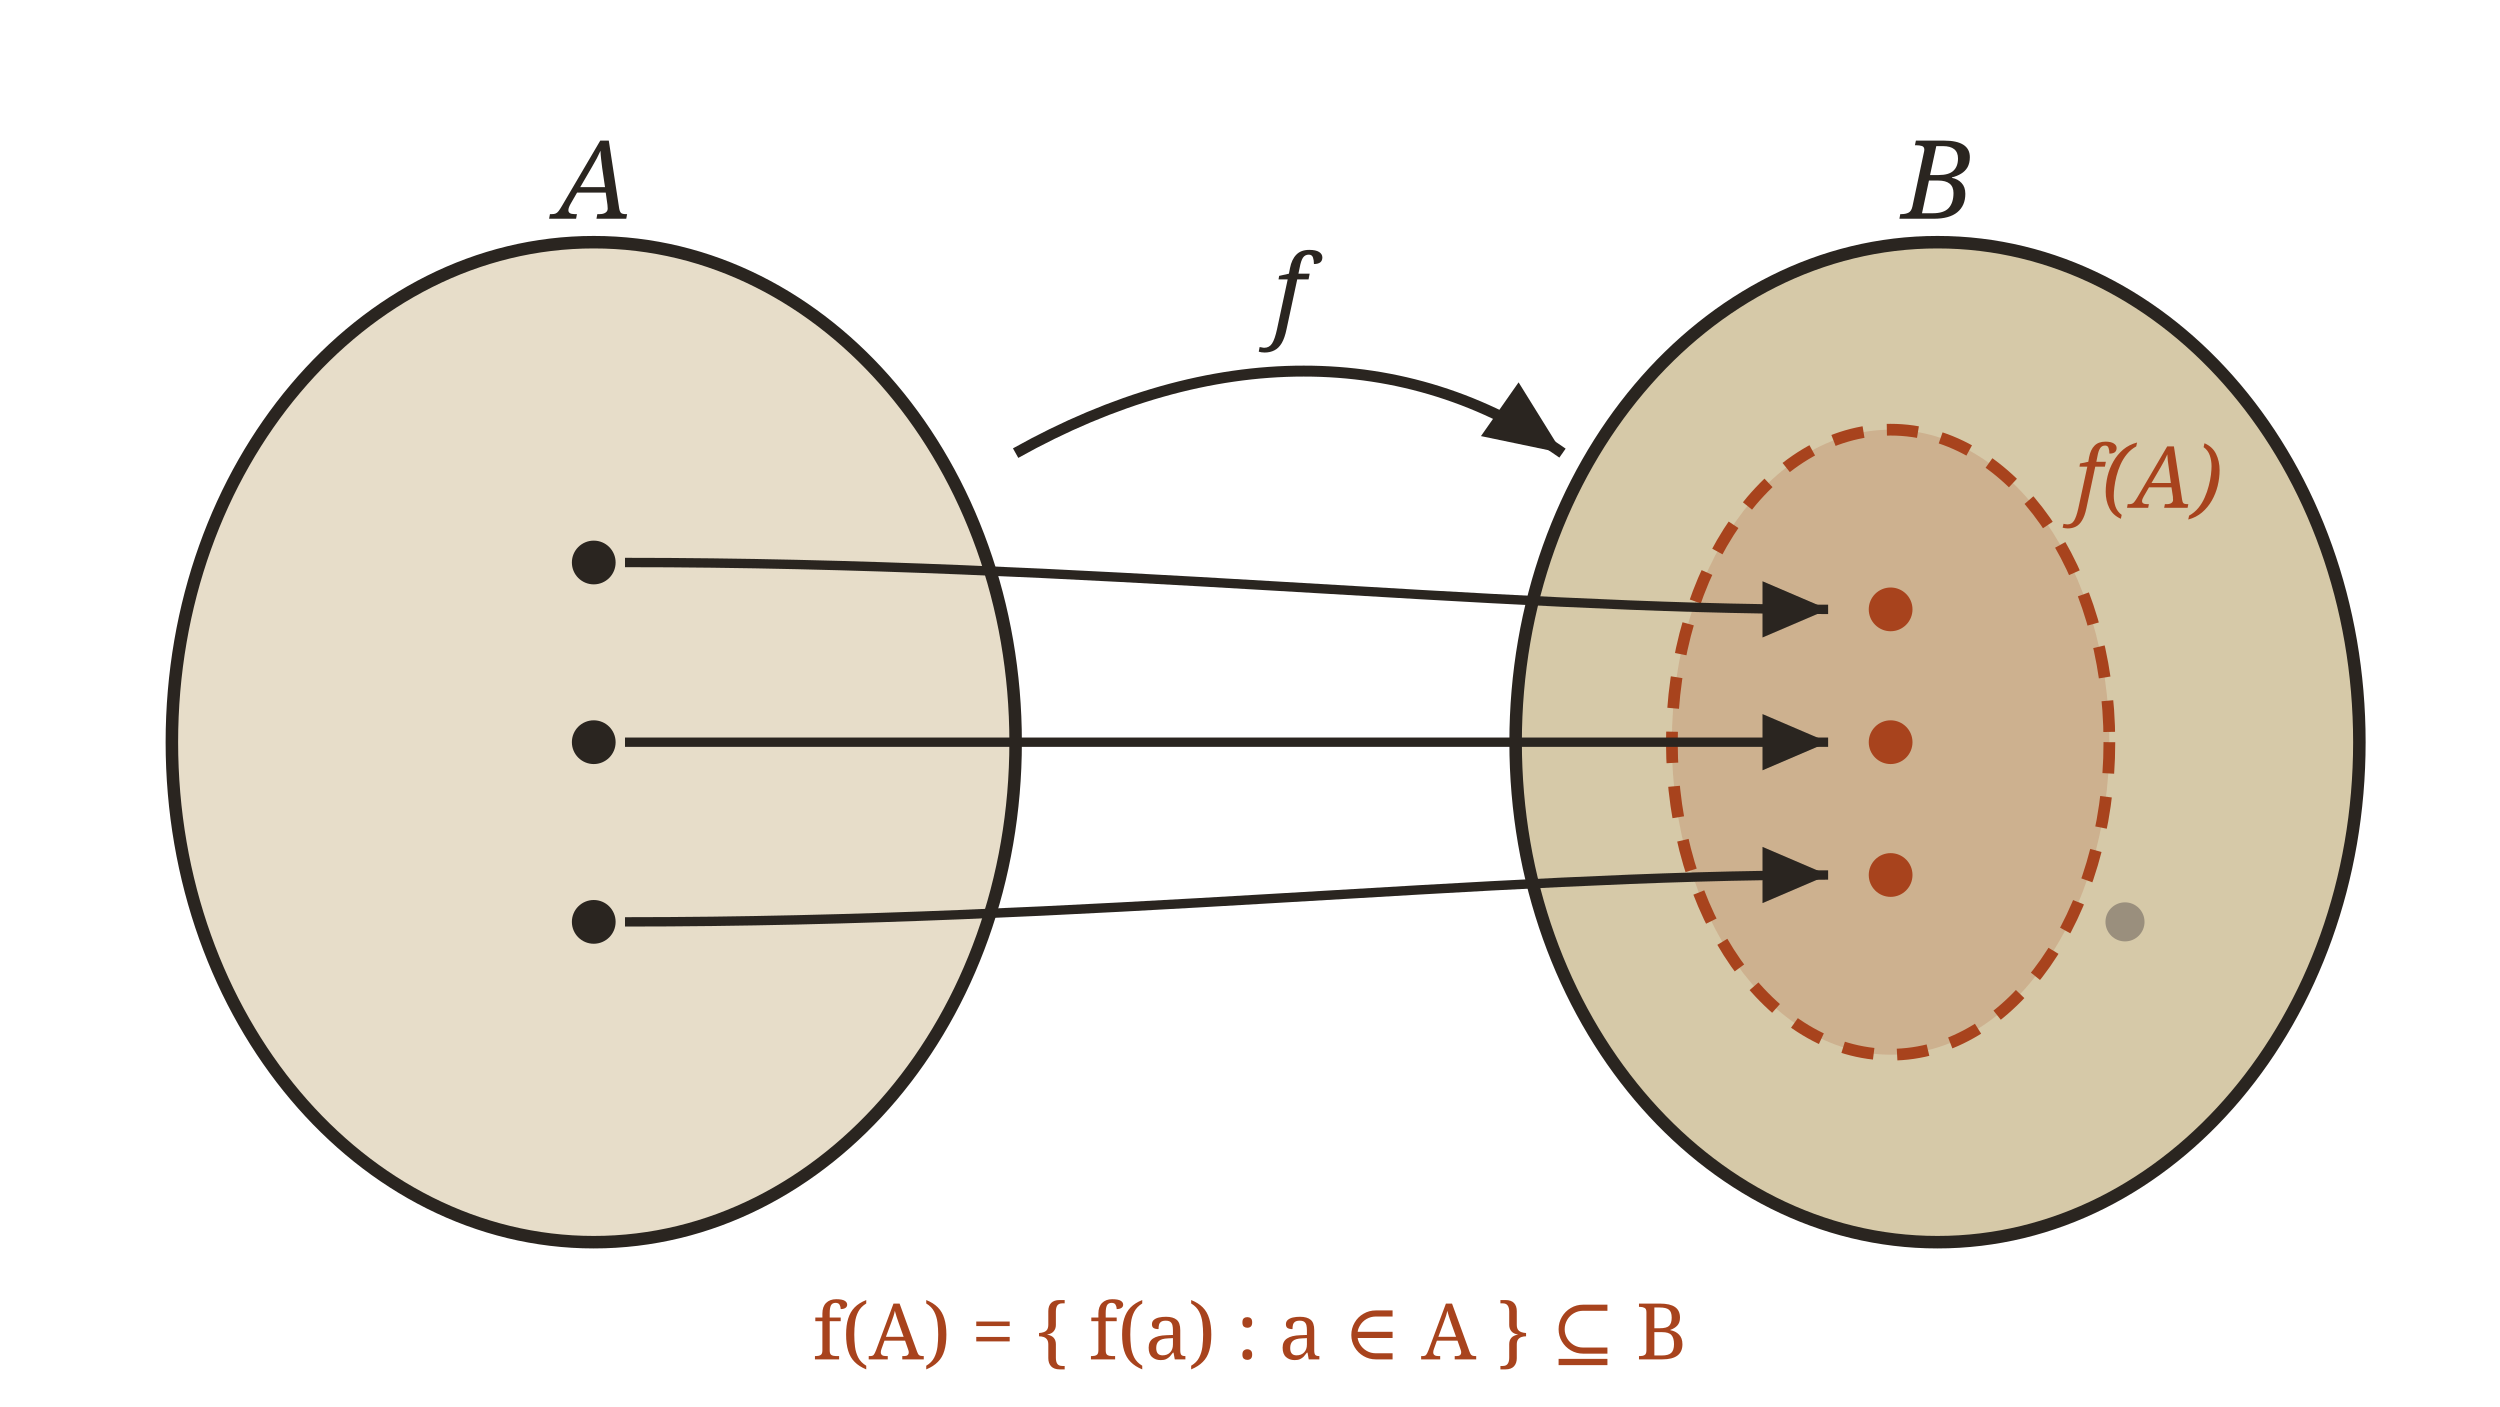
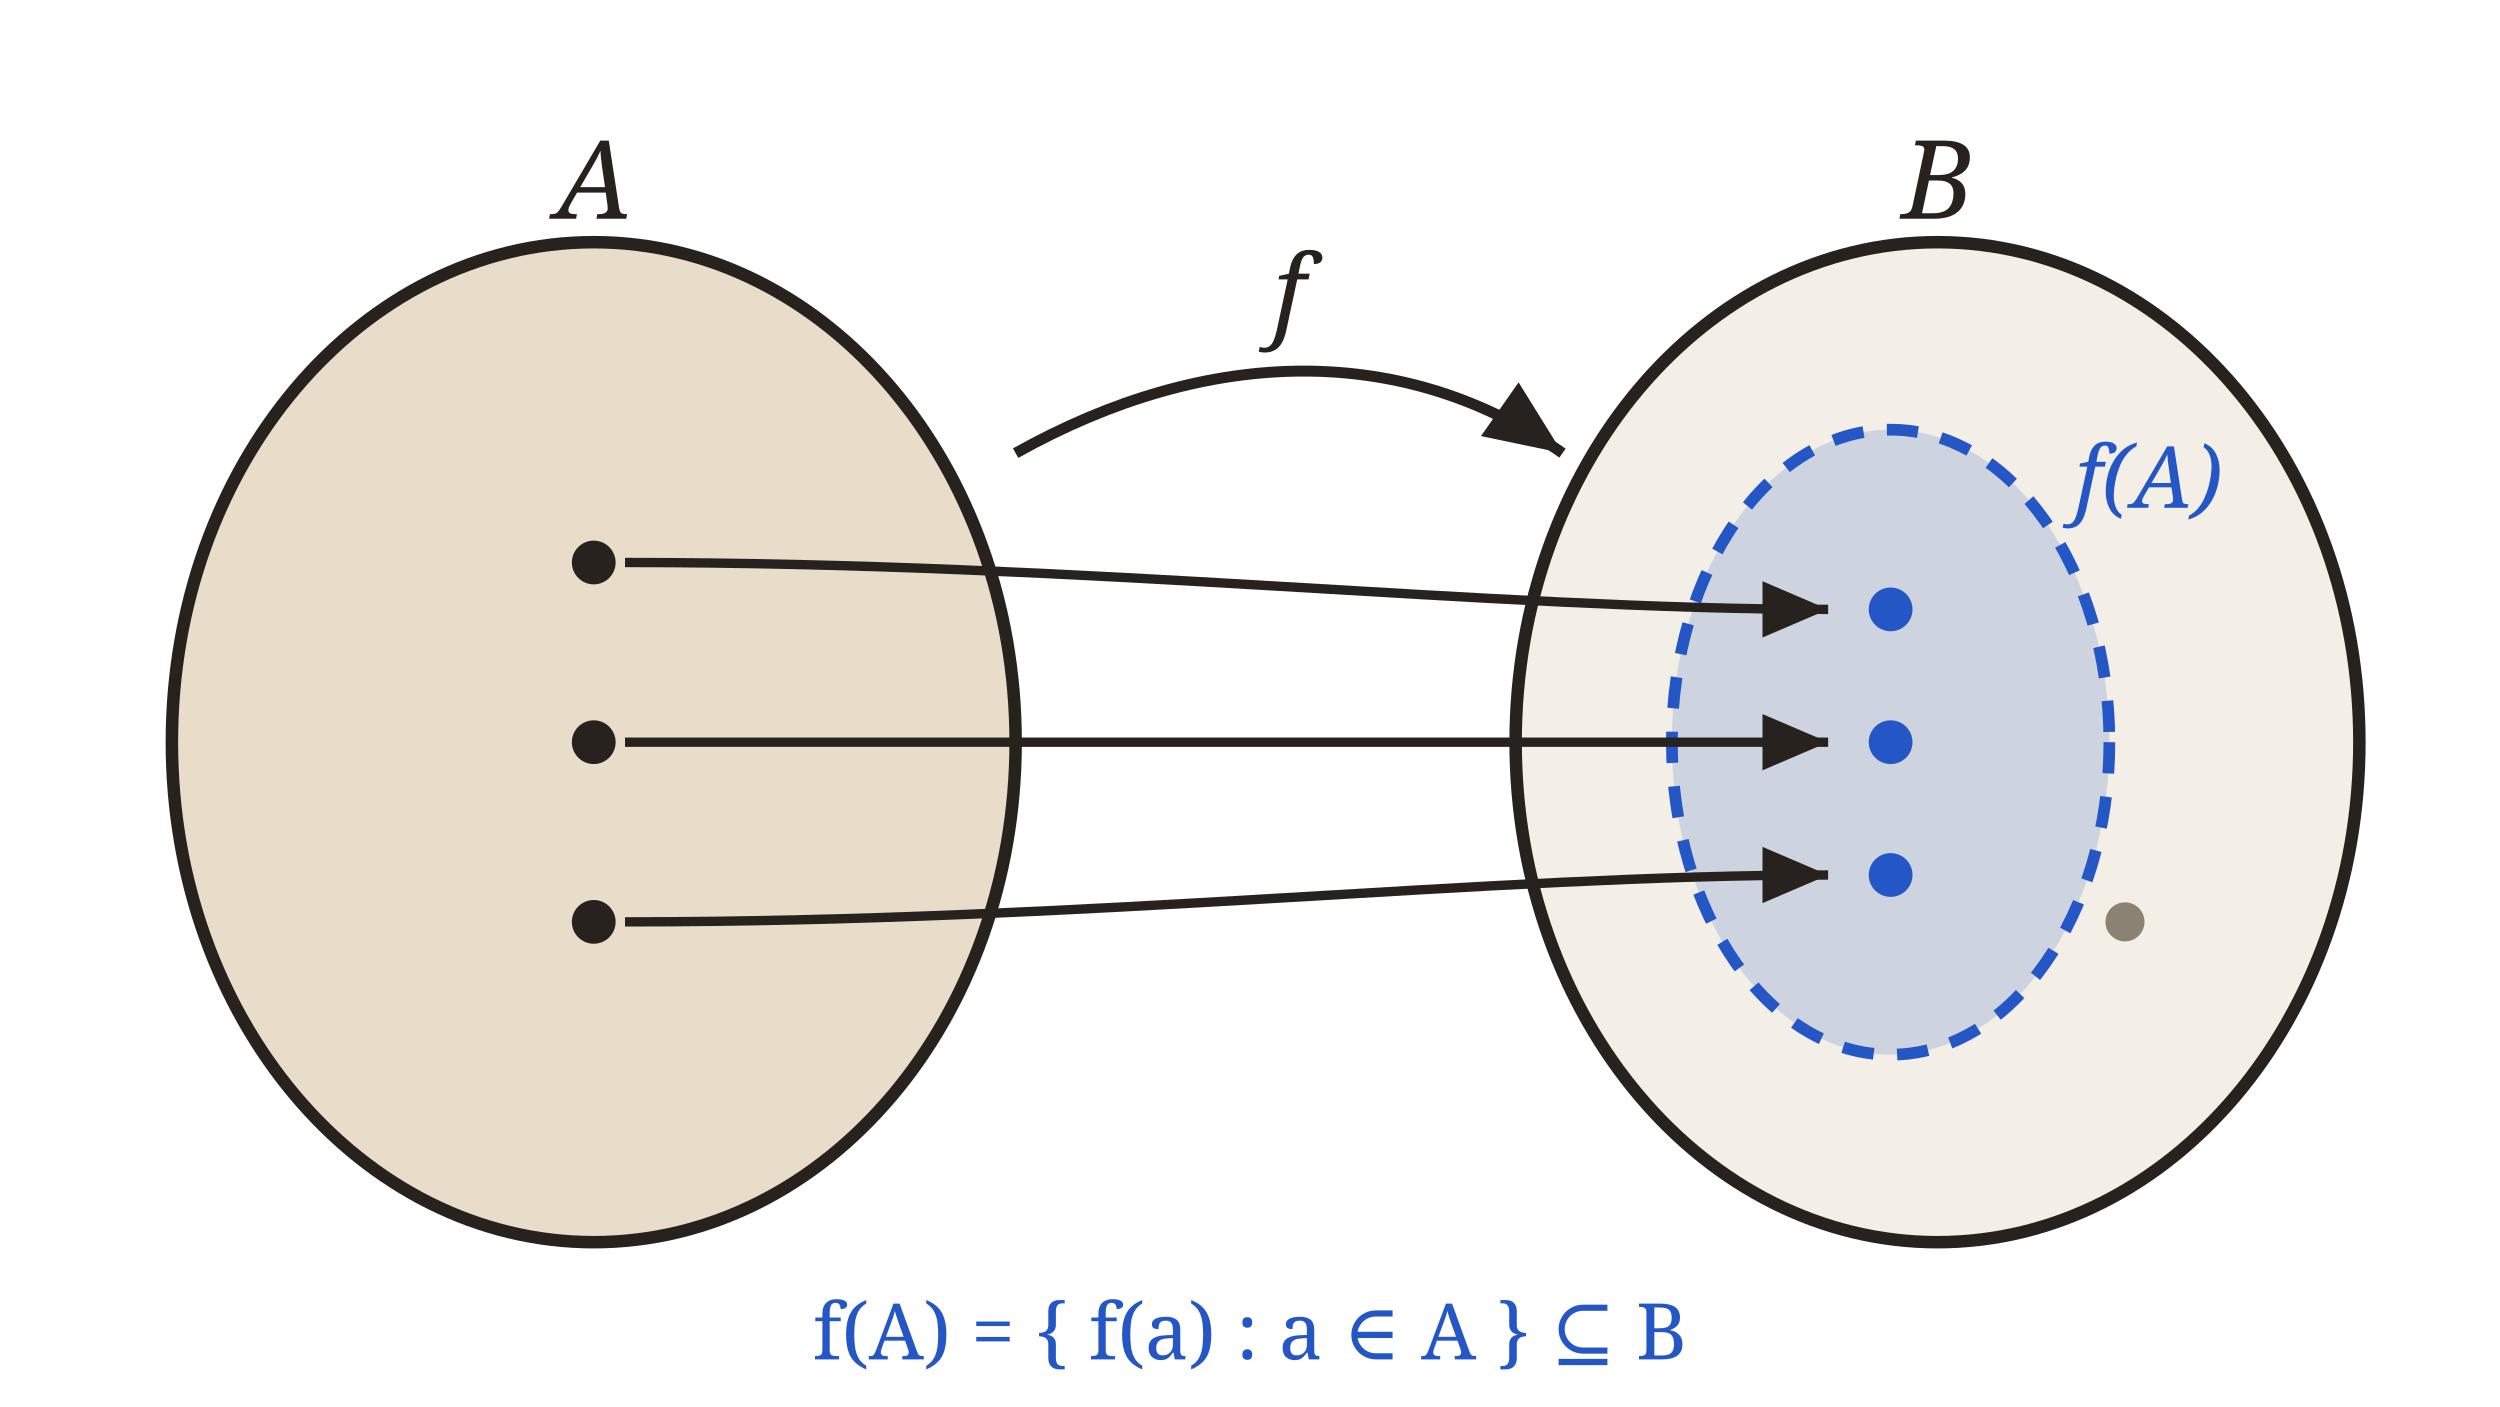
<svg xmlns="http://www.w3.org/2000/svg" viewBox="0 0 320 180" font-family="'Newsreader',Georgia,serif" role="img">
  <defs>
    <marker id="ar" markerWidth="9" markerHeight="9" refX="7" refY="3" orient="auto">
-       <path d="M0,0 L7,3 L0,6 Z" fill="var(--dia-ink,#2a2520)" />
+       <path d="M0,0 L7,3 L0,6 Z" fill="var(--dia-ink,#27221d)" />
    </marker>
    <marker id="ara" markerWidth="9" markerHeight="9" refX="7" refY="3" orient="auto">
-       <path d="M0,0 L7,3 L0,6 Z" fill="var(--dia-acc,#a8431d)" />
+       <path d="M0,0 L7,3 L0,6 Z" fill="var(--dia-acc,#2457c5)" />
    </marker>
  </defs>
-   <ellipse cx="76" cy="95" rx="54" ry="64" fill="var(--dia-fill,#e7ddc9)" stroke="var(--dia-ink,#2a2520)" stroke-width="1.6" />
-   <text x="76" y="28" font-size="14" fill="var(--dia-ink,#2a2520)" text-anchor="middle" font-style="italic">A</text>
-   <circle cx="76" cy="72" r="2.8" fill="var(--dia-ink,#2a2520)" />
-   <circle cx="76" cy="95" r="2.8" fill="var(--dia-ink,#2a2520)" />
-   <circle cx="76" cy="118" r="2.8" fill="var(--dia-ink,#2a2520)" />
-   <ellipse cx="248" cy="95" rx="54" ry="64" fill="var(--dia-fil2,#d6c9a8)" stroke="var(--dia-ink,#2a2520)" stroke-width="1.6" />
-   <text x="248" y="28" font-size="14" fill="var(--dia-ink,#2a2520)" text-anchor="middle" font-style="italic">B</text>
-   <ellipse cx="242" cy="95" rx="28" ry="40" fill="var(--dia-acc,#a8431d)" fill-opacity="0.18" stroke="var(--dia-acc,#a8431d)" stroke-width="1.5" stroke-dasharray="4,3" />
-   <text x="275" y="65" font-size="11" fill="var(--dia-acc,#a8431d)" text-anchor="middle" font-style="italic">f(A)</text>
-   <circle cx="272" cy="118" r="2.5" fill="var(--dia-mut,#9a8f7d)" />
-   <circle cx="242" cy="78" r="2.8" fill="var(--dia-acc,#a8431d)" />
-   <circle cx="242" cy="95" r="2.8" fill="var(--dia-acc,#a8431d)" />
-   <circle cx="242" cy="112" r="2.8" fill="var(--dia-acc,#a8431d)" />
-   <path d="M80,72 C140,72 190,78 234,78" fill="none" stroke="var(--dia-ink,#2a2520)" stroke-width="1.2" marker-end="url(#ar)" />
-   <path d="M80,95 C140,95 190,95 234,95" fill="none" stroke="var(--dia-ink,#2a2520)" stroke-width="1.2" marker-end="url(#ar)" />
-   <path d="M80,118 C140,118 190,112 234,112" fill="none" stroke="var(--dia-ink,#2a2520)" stroke-width="1.2" marker-end="url(#ar)" />
-   <path d="M130,58 C155,44 180,44 200,58" fill="none" stroke="var(--dia-ink,#2a2520)" stroke-width="1.4" marker-end="url(#ar)" />
-   <text x="165" y="42" font-size="13" fill="var(--dia-ink,#2a2520)" text-anchor="middle" font-style="italic">f</text>
-   <text x="160" y="174" font-size="10" fill="var(--dia-acc,#a8431d)" text-anchor="middle">f(A) = { f(a) : a ∈ A } ⊆ B</text>
+   <ellipse cx="76" cy="95" rx="54" ry="64" fill="var(--dia-fill,#e7ddc9)" stroke="var(--dia-ink,#27221d)" stroke-width="1.6" />
+   <text x="76" y="28" font-size="14" fill="var(--dia-ink,#27221d)" text-anchor="middle" font-style="italic">A</text>
+   <circle cx="76" cy="72" r="2.8" fill="var(--dia-ink,#27221d)" />
+   <circle cx="76" cy="95" r="2.8" fill="var(--dia-ink,#27221d)" />
+   <circle cx="76" cy="118" r="2.8" fill="var(--dia-ink,#27221d)" />
+   <ellipse cx="248" cy="95" rx="54" ry="64" fill="var(--dia-fill2,#f4efe6)" stroke="var(--dia-ink,#27221d)" stroke-width="1.6" />
+   <text x="248" y="28" font-size="14" fill="var(--dia-ink,#27221d)" text-anchor="middle" font-style="italic">B</text>
+   <ellipse cx="242" cy="95" rx="28" ry="40" fill="var(--dia-acc,#2457c5)" fill-opacity="0.18" stroke="var(--dia-acc,#2457c5)" stroke-width="1.5" stroke-dasharray="4,3" />
+   <text x="275" y="65" font-size="11" fill="var(--dia-acc,#2457c5)" text-anchor="middle" font-style="italic">f(A)</text>
+   <circle cx="272" cy="118" r="2.5" fill="var(--dia-mut,#8c8274)" />
+   <circle cx="242" cy="78" r="2.8" fill="var(--dia-acc,#2457c5)" />
+   <circle cx="242" cy="95" r="2.8" fill="var(--dia-acc,#2457c5)" />
+   <circle cx="242" cy="112" r="2.8" fill="var(--dia-acc,#2457c5)" />
+   <path d="M80,72 C140,72 190,78 234,78" fill="none" stroke="var(--dia-ink,#27221d)" stroke-width="1.2" marker-end="url(#ar)" />
+   <path d="M80,95 C140,95 190,95 234,95" fill="none" stroke="var(--dia-ink,#27221d)" stroke-width="1.2" marker-end="url(#ar)" />
+   <path d="M80,118 C140,118 190,112 234,112" fill="none" stroke="var(--dia-ink,#27221d)" stroke-width="1.2" marker-end="url(#ar)" />
+   <path d="M130,58 C155,44 180,44 200,58" fill="none" stroke="var(--dia-ink,#27221d)" stroke-width="1.4" marker-end="url(#ar)" />
+   <text x="165" y="42" font-size="13" fill="var(--dia-ink,#27221d)" text-anchor="middle" font-style="italic">f</text>
+   <text x="160" y="174" font-size="10" fill="var(--dia-acc,#2457c5)" text-anchor="middle">f(A) = { f(a) : a ∈ A } ⊆ B</text>
</svg>
